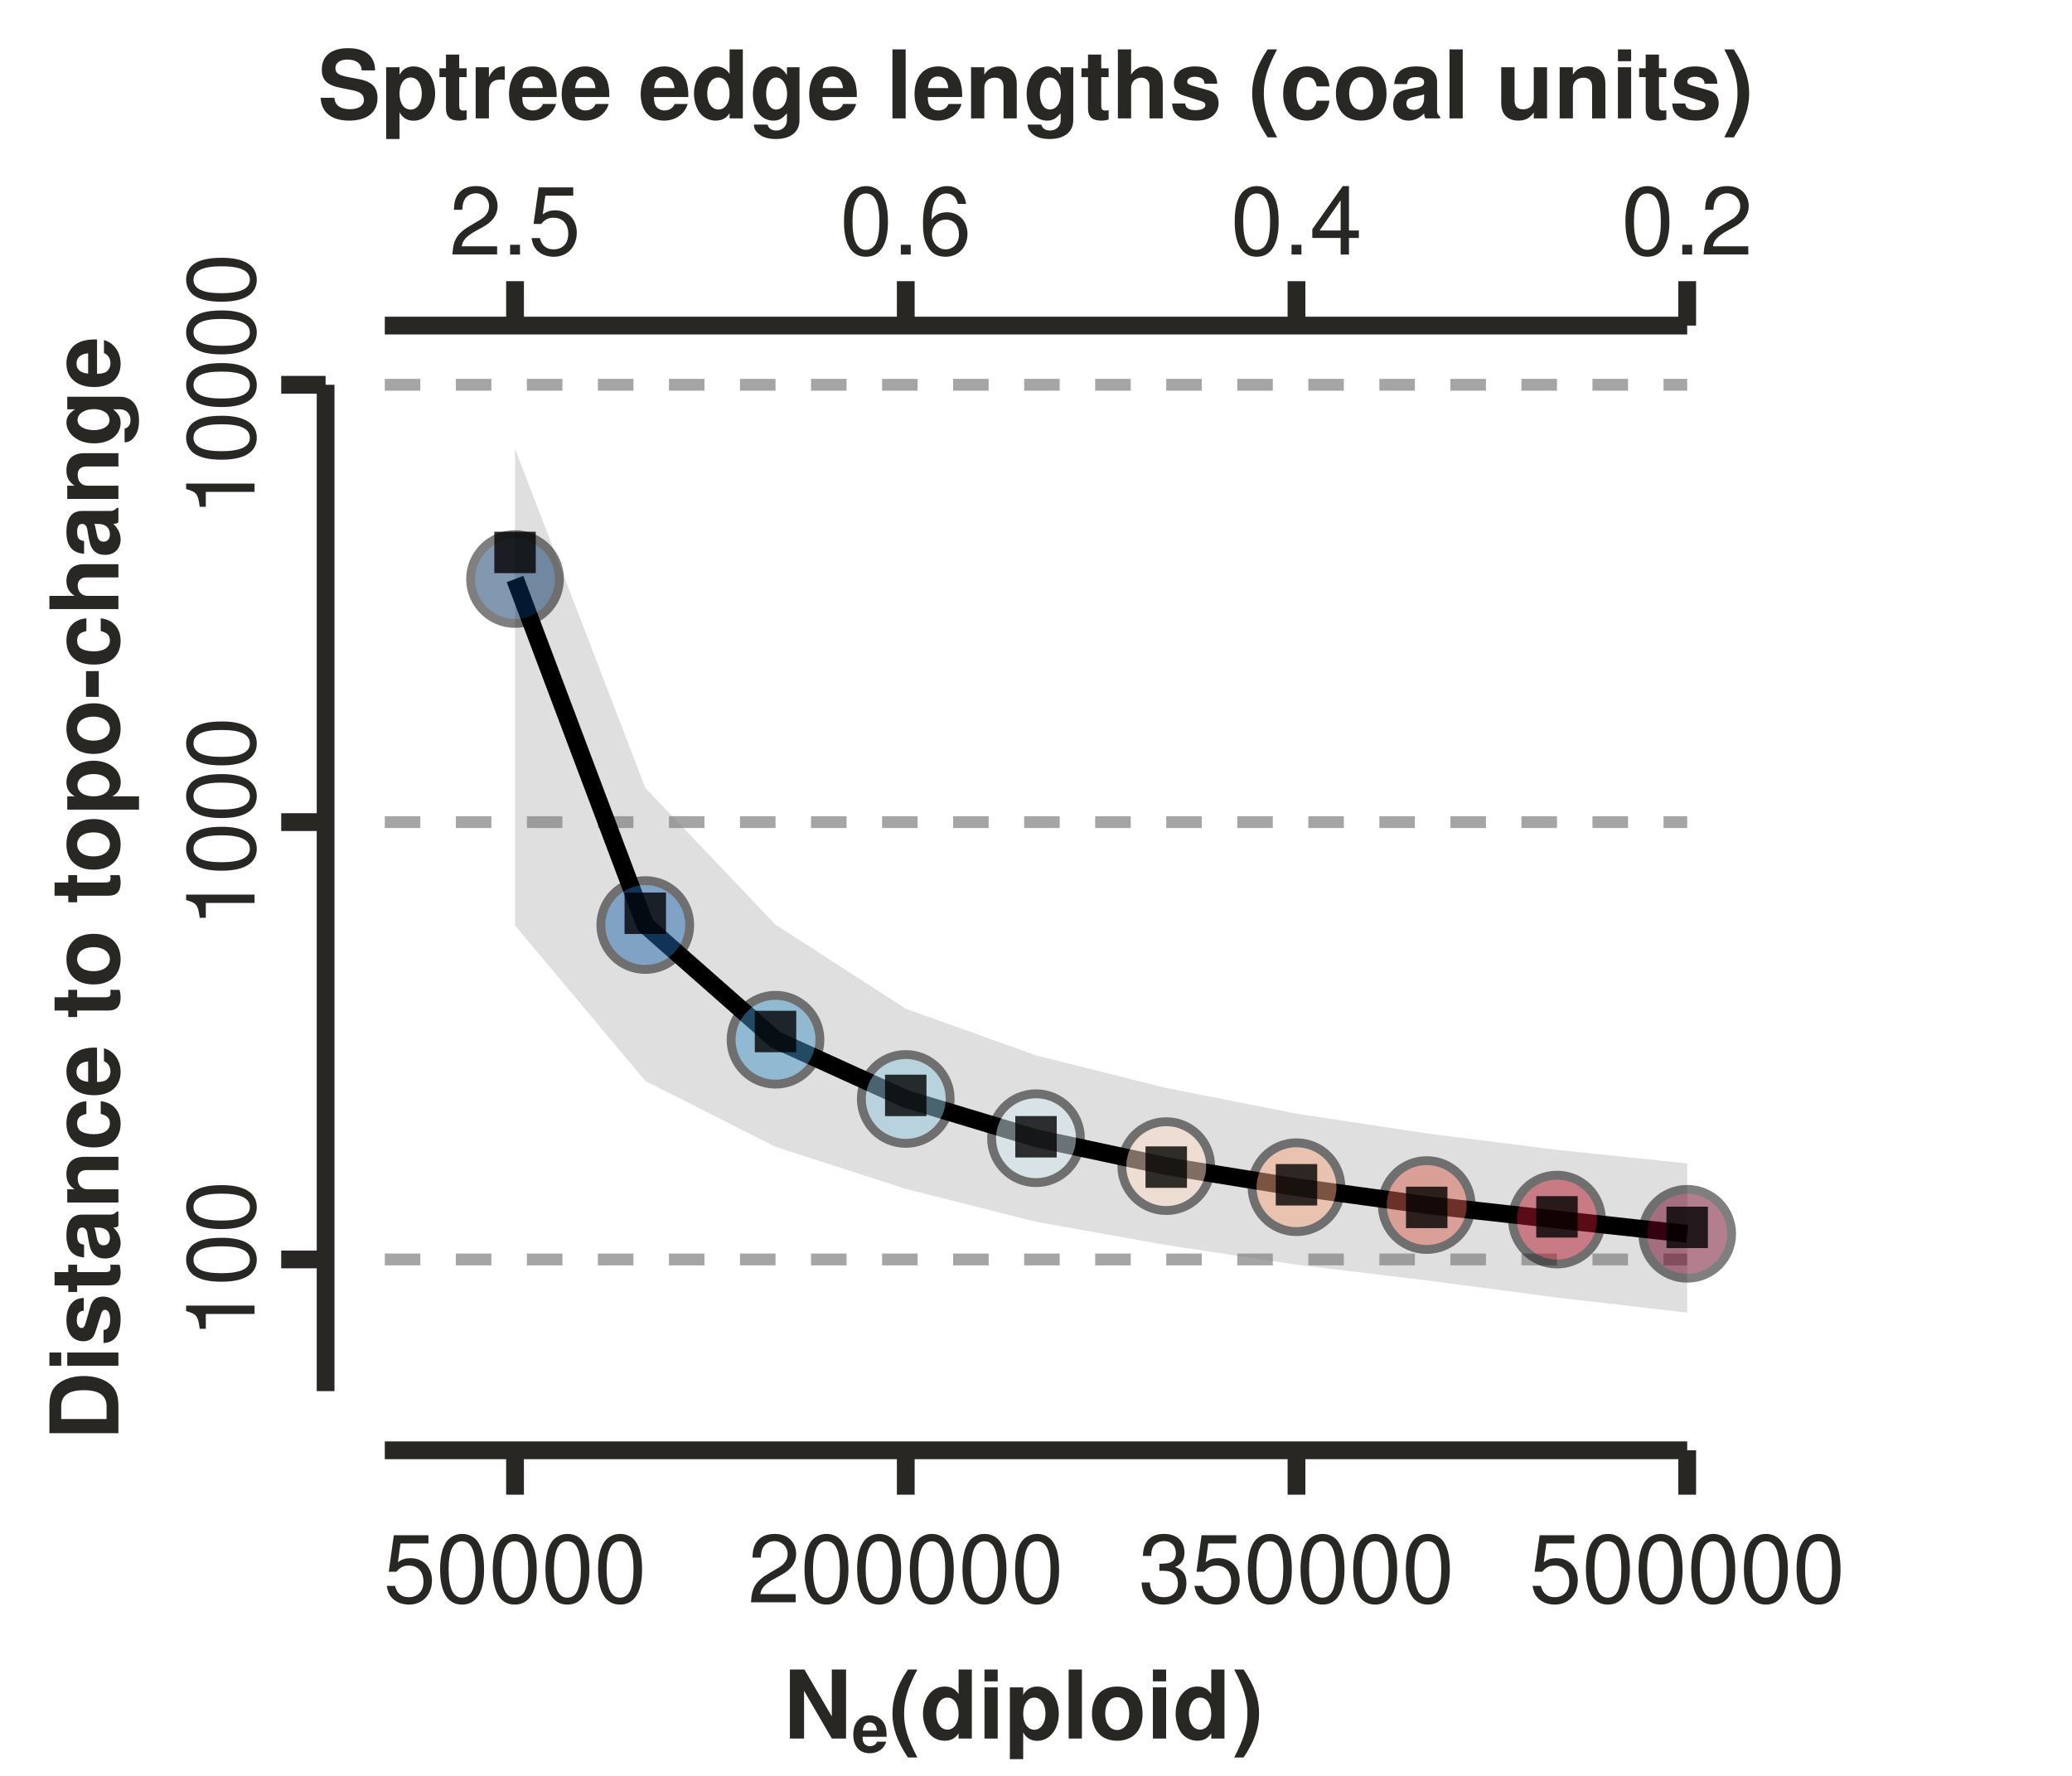
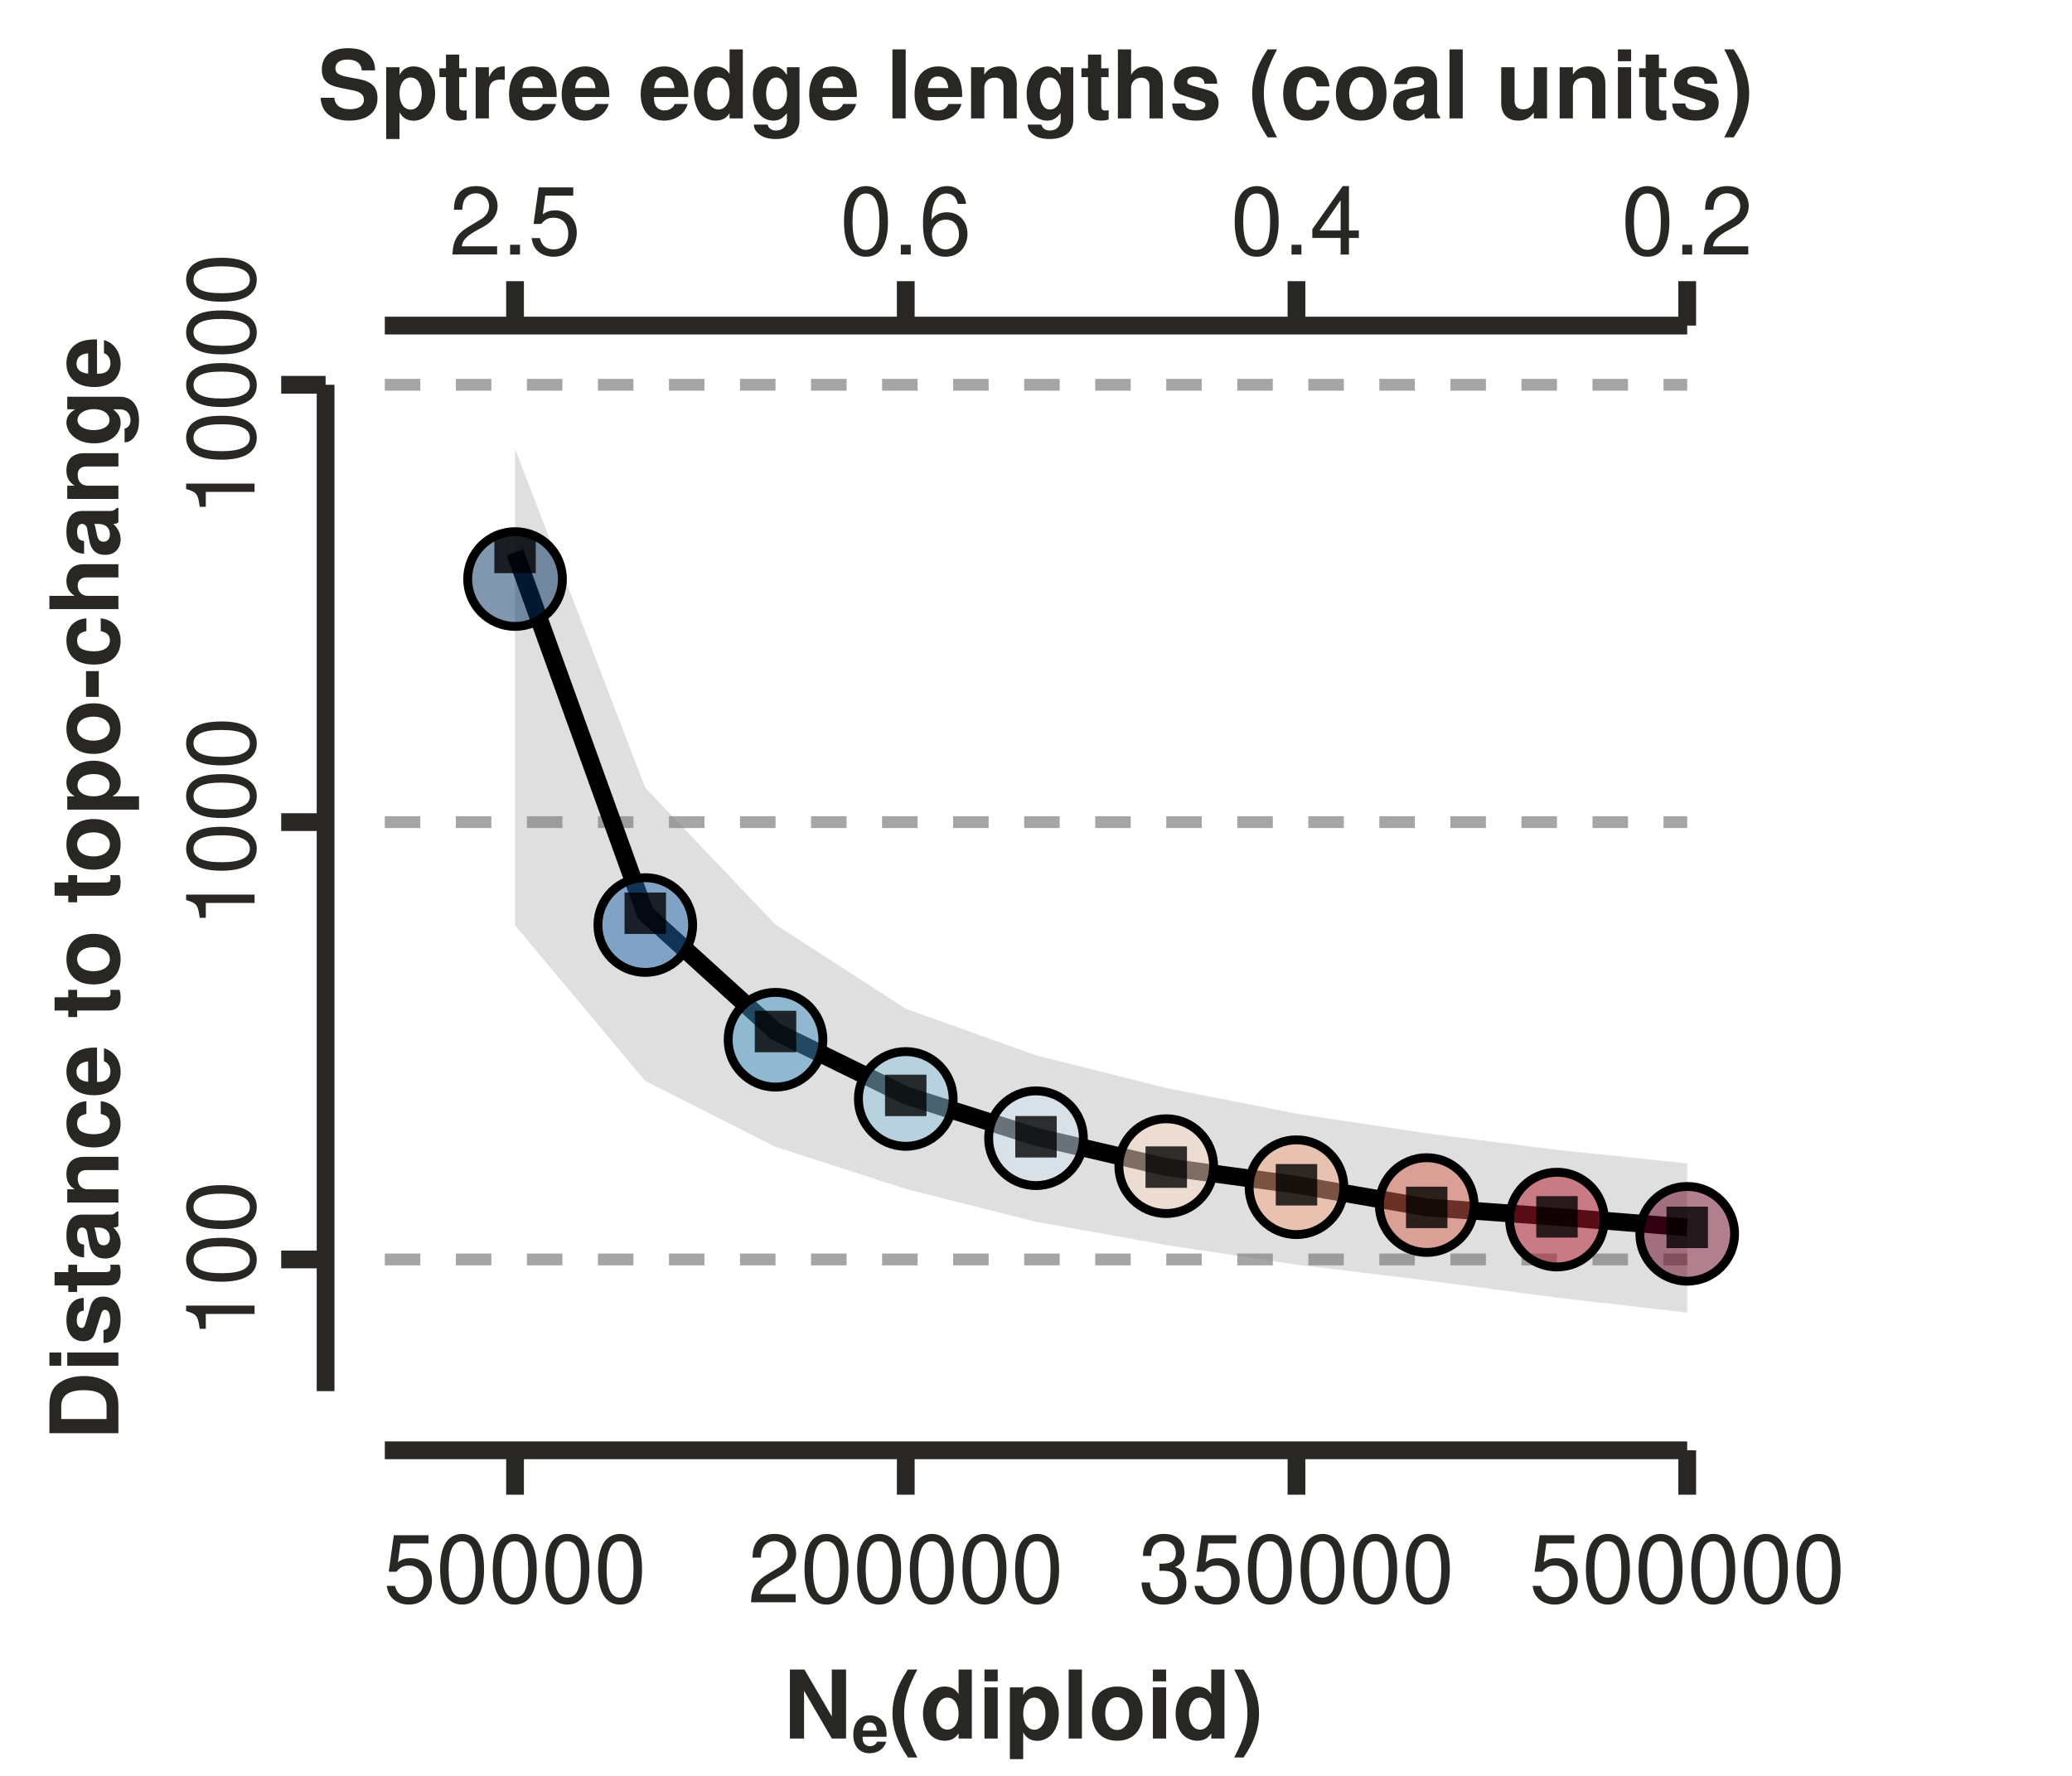
- <svg xmlns="http://www.w3.org/2000/svg" class="toyplot-canvas-Canvas" width="350.0px" height="300.0px" viewBox="0 0 350.0 300.0" preserveAspectRatio="xMidYMid meet" style="background-color:transparent;border-color:#292724;border-style:none;border-width:1.0;fill:rgb(16.1%,15.3%,14.1%);fill-opacity:1.0;font-family:Helvetica;font-size:12px;opacity:1.0;stroke:rgb(16.1%,15.3%,14.1%);stroke-opacity:1.0;stroke-width:1.0" id="t066514ea30fa4836869f975d77a7c828">
-   <g class="toyplot-coordinates-Cartesian" id="tbe0aa0c534b641cba325b167625b4526">
-     <clipPath id="tc5edeb6bab5c40e9a7217af11d663c4d">
+ <svg xmlns="http://www.w3.org/2000/svg" class="toyplot-canvas-Canvas" width="350.0px" height="300.0px" viewBox="0 0 350.0 300.0" preserveAspectRatio="xMidYMid meet" style="background-color:transparent;border-color:#292724;border-style:none;border-width:1.0;fill:rgb(16.1%,15.3%,14.1%);fill-opacity:1.0;font-family:Helvetica;font-size:12px;opacity:1.0;stroke:rgb(16.1%,15.3%,14.1%);stroke-opacity:1.0;stroke-width:1.0" id="t59792a7d8d8744a7b8629b700883944a">
+   <g class="toyplot-coordinates-Cartesian" id="t7a705fea1fb24128820889b691131e5a">
+     <clipPath id="t12e3fe6e890f43c29177c4071334c522">
      <rect x="55.0" y="55.0" width="240.0" height="190.0" />
    </clipPath>
-     <g clip-path="url(#tc5edeb6bab5c40e9a7217af11d663c4d)">
-       <g class="toyplot-mark-AxisLines" style="stroke:rgb(50.2%,50.2%,50.2%);stroke-dasharray:6,6;stroke-opacity:0.7;stroke-width:2" id="tc22da7bd800b4b528c254ca84f8325b4">
+     <g clip-path="url(#t12e3fe6e890f43c29177c4071334c522)">
+       <g class="toyplot-mark-AxisLines" style="stroke:rgb(50.2%,50.2%,50.2%);stroke-dasharray:6,6;stroke-opacity:0.7;stroke-width:2" id="tde0fb70a74d440519d9927d547b542ce">
        <g class="toyplot-Series">
          <line class="toyplot-Datum" y1="212.76" y2="212.76" x1="65.0" x2="285.0" style="opacity:1.0;stroke:rgb(50.2%,50.2%,50.2%);stroke-dasharray:6,6;stroke-opacity:0.7;stroke-width:2" />
          <line class="toyplot-Datum" y1="138.88" y2="138.88" x1="65.0" x2="285.0" style="opacity:1.0;stroke:rgb(50.2%,50.2%,50.2%);stroke-dasharray:6,6;stroke-opacity:0.7;stroke-width:2" />
          <line class="toyplot-Datum" y1="65.0" y2="65.0" x1="65.0" x2="285.0" style="opacity:1.0;stroke:rgb(50.2%,50.2%,50.2%);stroke-dasharray:6,6;stroke-opacity:0.7;stroke-width:2" />
        </g>
      </g>
-       <g class="toyplot-mark-FillBoundaries" style="stroke:none" id="t11c3c8917eb9413e8fb3d3bfeb17b5d5">
+       <g class="toyplot-mark-FillBoundaries" style="stroke:none" id="t342da454fa2242a998057c4a68e2254d">
        <polygon points="87.0,156.348 109.0,182.608 131.0,193.736 153.0,200.842 175.0,206.396 197.0,210.326 219.0,213.644 241.0,216.301 263.0,219.2 285.0,221.744 285.0,196.534 263.0,194.251 241.0,191.458 219.0,188.131 197.0,183.801 175.0,178.279 153.0,170.401 131.0,156.198 109.0,133.087 87.0,75.809" style="fill:rgb(50.2%,50.2%,50.2%);fill-opacity:1.0;opacity:0.25;stroke:none" />
      </g>
-       <g class="toyplot-mark-Plot" style="fill:none" id="t7bb457cfde1e49e59ba9254bd0610da8">
+       <g class="toyplot-mark-Plot" style="fill:none" id="ta13ab16d54534d90af475553a890d927">
        <g class="toyplot-Series">
-           <path d="M 87.0 97.815 L 109.0 156.265 L 131.0 175.642 L 153.0 185.645 L 175.0 192.28 L 197.0 196.994 L 219.0 200.555 L 241.0 203.569 L 263.0 206.025 L 285.0 208.427" style="stroke:rgb(0%,0%,0%);stroke-opacity:1.0;stroke-width:3.0" />
+           <path d="M 87.0 93.321 L 109.0 154.277 L 131.0 174.255 L 153.0 185.046 L 175.0 192.034 L 197.0 197.159 L 219.0 200.143 L 241.0 203.968 L 263.0 205.564 L 285.0 207.341" style="stroke:rgb(0%,0%,0%);stroke-opacity:1.0;stroke-width:3.0" />
        </g>
      </g>
-       <g class="toyplot-mark-Point" id="t1938b8878e154b69859d157abbbf4324">
+       <g class="toyplot-mark-Point" id="t81512a38e14c491898f15cd61da51597">
        <g class="toyplot-Series">
-           <g style="fill:rgb(2%,18.8%,38%);fill-opacity:1.0;opacity:0.5;stroke:rgb(0%,0%,0%);stroke-opacity:1.0;stroke-width:1.5" class="toyplot-Datum" transform="translate(87.0, 97.81483)">
-             <circle r="7.5" />
+           <g style="fill:rgb(2%,18.8%,38%);fill-opacity:0.5;opacity:1.0;stroke:rgb(0%,0%,0%);stroke-opacity:1.0;stroke-width:1.5" class="toyplot-Datum" transform="translate(87.0, 97.81483)">
+             <circle r="8.0" />
          </g>
-           <g style="fill:rgb(12.9%,40%,67.5%);fill-opacity:1.0;opacity:0.5;stroke:rgb(0%,0%,0%);stroke-opacity:1.0;stroke-width:1.5" class="toyplot-Datum" transform="translate(109.0, 156.2654)">
-             <circle r="7.5" />
+           <g style="fill:rgb(12.9%,40%,67.5%);fill-opacity:0.5;opacity:1.0;stroke:rgb(0%,0%,0%);stroke-opacity:1.0;stroke-width:1.5" class="toyplot-Datum" transform="translate(109.0, 156.2654)">
+             <circle r="8.0" />
          </g>
-           <g style="fill:rgb(26.3%,57.6%,76.5%);fill-opacity:1.0;opacity:0.5;stroke:rgb(0%,0%,0%);stroke-opacity:1.0;stroke-width:1.5" class="toyplot-Datum" transform="translate(131.0, 175.6419)">
-             <circle r="7.5" />
+           <g style="fill:rgb(26.3%,57.6%,76.5%);fill-opacity:0.5;opacity:1.0;stroke:rgb(0%,0%,0%);stroke-opacity:1.0;stroke-width:1.5" class="toyplot-Datum" transform="translate(131.0, 175.6419)">
+             <circle r="8.0" />
          </g>
-           <g style="fill:rgb(57.3%,77.3%,87.1%);fill-opacity:1.0;opacity:0.5;stroke:rgb(0%,0%,0%);stroke-opacity:1.0;stroke-width:1.5" class="toyplot-Datum" transform="translate(153.0, 185.6451)">
-             <circle r="7.5" />
+           <g style="fill:rgb(57.3%,77.3%,87.1%);fill-opacity:0.5;opacity:1.0;stroke:rgb(0%,0%,0%);stroke-opacity:1.0;stroke-width:1.5" class="toyplot-Datum" transform="translate(153.0, 185.6451)">
+             <circle r="8.0" />
          </g>
-           <g style="fill:rgb(82%,89.8%,94.1%);fill-opacity:1.0;opacity:0.5;stroke:rgb(0%,0%,0%);stroke-opacity:1.0;stroke-width:1.5" class="toyplot-Datum" transform="translate(175.0, 192.2797)">
-             <circle r="7.5" />
+           <g style="fill:rgb(82%,89.8%,94.1%);fill-opacity:0.5;opacity:1.0;stroke:rgb(0%,0%,0%);stroke-opacity:1.0;stroke-width:1.5" class="toyplot-Datum" transform="translate(175.0, 192.2797)">
+             <circle r="8.0" />
          </g>
-           <g style="fill:rgb(99.2%,85.9%,78%);fill-opacity:1.0;opacity:0.5;stroke:rgb(0%,0%,0%);stroke-opacity:1.0;stroke-width:1.5" class="toyplot-Datum" transform="translate(197.0, 196.9936)">
-             <circle r="7.5" />
+           <g style="fill:rgb(99.2%,85.9%,78%);fill-opacity:0.5;opacity:1.0;stroke:rgb(0%,0%,0%);stroke-opacity:1.0;stroke-width:1.5" class="toyplot-Datum" transform="translate(197.0, 196.9936)">
+             <circle r="8.0" />
          </g>
-           <g style="fill:rgb(95.7%,64.7%,51%);fill-opacity:1.0;opacity:0.5;stroke:rgb(0%,0%,0%);stroke-opacity:1.0;stroke-width:1.5" class="toyplot-Datum" transform="translate(219.0, 200.5547)">
-             <circle r="7.5" />
+           <g style="fill:rgb(95.7%,64.7%,51%);fill-opacity:0.5;opacity:1.0;stroke:rgb(0%,0%,0%);stroke-opacity:1.0;stroke-width:1.5" class="toyplot-Datum" transform="translate(219.0, 200.5547)">
+             <circle r="8.0" />
          </g>
-           <g style="fill:rgb(83.9%,37.6%,30.2%);fill-opacity:1.0;opacity:0.5;stroke:rgb(0%,0%,0%);stroke-opacity:1.0;stroke-width:1.5" class="toyplot-Datum" transform="translate(241.0, 203.5691)">
-             <circle r="7.5" />
+           <g style="fill:rgb(83.9%,37.6%,30.2%);fill-opacity:0.5;opacity:1.0;stroke:rgb(0%,0%,0%);stroke-opacity:1.0;stroke-width:1.5" class="toyplot-Datum" transform="translate(241.0, 203.5691)">
+             <circle r="8.0" />
          </g>
-           <g style="fill:rgb(69.8%,9.4%,16.9%);fill-opacity:1.0;opacity:0.5;stroke:rgb(0%,0%,0%);stroke-opacity:1.0;stroke-width:1.5" class="toyplot-Datum" transform="translate(263.0, 206.0245)">
-             <circle r="7.5" />
+           <g style="fill:rgb(69.8%,9.4%,16.9%);fill-opacity:0.5;opacity:1.0;stroke:rgb(0%,0%,0%);stroke-opacity:1.0;stroke-width:1.5" class="toyplot-Datum" transform="translate(263.0, 206.0245)">
+             <circle r="8.0" />
          </g>
-           <g style="fill:rgb(40.4%,0%,12.2%);fill-opacity:1.0;opacity:0.5;stroke:rgb(0%,0%,0%);stroke-opacity:1.0;stroke-width:1.5" class="toyplot-Datum" transform="translate(285.0, 208.4266)">
-             <circle r="7.5" />
+           <g style="fill:rgb(40.4%,0%,12.2%);fill-opacity:0.5;opacity:1.0;stroke:rgb(0%,0%,0%);stroke-opacity:1.0;stroke-width:1.5" class="toyplot-Datum" transform="translate(285.0, 208.4266)">
+             <circle r="8.0" />
          </g>
        </g>
      </g>
-       <g class="toyplot-mark-Point" id="t36e4f2d2a3084ea0b0fe3911acf0a7e5">
+       <g class="toyplot-mark-Point" id="t2d103c6150bd46ffabd1ed37fd7eebcc">
        <g class="toyplot-Series">
          <g style="fill:rgb(0%,0%,0%);fill-opacity:1.0;opacity:0.8;stroke:none" class="toyplot-Datum" transform="translate(87.0, 93.32139)">
            <rect x="-3.5" y="-3.5" width="7.0" height="7.0" />
          </g>
          <g style="fill:rgb(0%,0%,0%);fill-opacity:1.0;opacity:0.8;stroke:none" class="toyplot-Datum" transform="translate(109.0, 154.2771)">
            <rect x="-3.5" y="-3.5" width="7.0" height="7.0" />
          </g>
          <g style="fill:rgb(0%,0%,0%);fill-opacity:1.0;opacity:0.8;stroke:none" class="toyplot-Datum" transform="translate(131.0, 174.2552)">
            <rect x="-3.5" y="-3.5" width="7.0" height="7.0" />
          </g>
          <g style="fill:rgb(0%,0%,0%);fill-opacity:1.0;opacity:0.8;stroke:none" class="toyplot-Datum" transform="translate(153.0, 185.0459)">
            <rect x="-3.5" y="-3.5" width="7.0" height="7.0" />
          </g>
          <g style="fill:rgb(0%,0%,0%);fill-opacity:1.0;opacity:0.8;stroke:none" class="toyplot-Datum" transform="translate(175.0, 192.0343)">
            <rect x="-3.5" y="-3.5" width="7.0" height="7.0" />
          </g>
          <g style="fill:rgb(0%,0%,0%);fill-opacity:1.0;opacity:0.8;stroke:none" class="toyplot-Datum" transform="translate(197.0, 197.1588)">
            <rect x="-3.5" y="-3.5" width="7.0" height="7.0" />
          </g>
          <g style="fill:rgb(0%,0%,0%);fill-opacity:1.0;opacity:0.8;stroke:none" class="toyplot-Datum" transform="translate(219.0, 200.143)">
            <rect x="-3.5" y="-3.5" width="7.0" height="7.0" />
          </g>
          <g style="fill:rgb(0%,0%,0%);fill-opacity:1.0;opacity:0.8;stroke:none" class="toyplot-Datum" transform="translate(241.0, 203.968)">
            <rect x="-3.5" y="-3.5" width="7.0" height="7.0" />
          </g>
          <g style="fill:rgb(0%,0%,0%);fill-opacity:1.0;opacity:0.8;stroke:none" class="toyplot-Datum" transform="translate(263.0, 205.5638)">
            <rect x="-3.5" y="-3.5" width="7.0" height="7.0" />
          </g>
          <g style="fill:rgb(0%,0%,0%);fill-opacity:1.0;opacity:0.8;stroke:none" class="toyplot-Datum" transform="translate(285.0, 207.3415)">
            <rect x="-3.5" y="-3.5" width="7.0" height="7.0" />
          </g>
        </g>
      </g>
    </g>
-     <g class="toyplot-coordinates-Axis" id="t0e654b5592c249c680bc26758f785bb7" transform="translate(65.0,235.0)translate(0,10.0)">
+     <g class="toyplot-coordinates-Axis" id="t7730898ae8bc4cc1b9c1e0bf35c0c0ae" transform="translate(65.0,235.0)translate(0,10.0)">
      <line x1="0" y1="0" x2="220.0" y2="0" style="stroke-width:3" />
      <g>
        <line x1="22.0" y1="7.5" x2="22.0" y2="0" style="stroke-width:3" />
        <line x1="88.0" y1="7.5" x2="88.0" y2="0" style="stroke-width:3" />
        <line x1="154.0" y1="7.5" x2="154.0" y2="0" style="stroke-width:3" />
        <line x1="220.0" y1="7.5" x2="220.0" y2="0" style="stroke-width:3" />
      </g>
      <g>
        <g transform="translate(22.0,12.0)">
          <text x="-22.24" y="13.688" style="fill:rgb(16.1%,15.3%,14.1%);fill-opacity:1.0;font-family:helvetica;font-size:16.0px;font-weight:normal;stroke:none;vertical-align:baseline;white-space:pre">50000</text>
        </g>
        <g transform="translate(88.0,12.0)">
          <text x="-26.688" y="13.688" style="fill:rgb(16.1%,15.3%,14.1%);fill-opacity:1.0;font-family:helvetica;font-size:16.0px;font-weight:normal;stroke:none;vertical-align:baseline;white-space:pre">200000</text>
        </g>
        <g transform="translate(154.0,12.0)">
          <text x="-26.688" y="13.688" style="fill:rgb(16.1%,15.3%,14.1%);fill-opacity:1.0;font-family:helvetica;font-size:16.0px;font-weight:normal;stroke:none;vertical-align:baseline;white-space:pre">350000</text>
        </g>
        <g transform="translate(220.0,12.0)">
          <text x="-26.688" y="13.688" style="fill:rgb(16.1%,15.3%,14.1%);fill-opacity:1.0;font-family:helvetica;font-size:16.0px;font-weight:normal;stroke:none;vertical-align:baseline;white-space:pre">500000</text>
        </g>
      </g>
      <g transform="translate(110.0,35.0)">
        <text x="-42.666" y="13.688" style="fill:rgb(16.1%,15.3%,14.1%);fill-opacity:1.0;font-family:helvetica;font-size:16.0px;font-weight:bold;stroke:none;vertical-align:baseline;white-space:pre">N</text>
        <text x="-31.114" y="15.928" style="fill:rgb(16.1%,15.3%,14.1%);fill-opacity:1.0;font-family:helvetica;font-size:11.2px;font-weight:bold;stroke:none;vertical-align:baseline;white-space:pre">e</text>
        <text x="-24.886" y="13.688" style="fill:rgb(16.1%,15.3%,14.1%);fill-opacity:1.0;font-family:helvetica;font-size:16.0px;font-weight:bold;stroke:none;vertical-align:baseline;white-space:pre"> (diploid)</text>
      </g>
      <g class="toyplot-coordinates-Axis-coordinates" style="visibility:hidden" transform="">
        <line x1="0" x2="0" y1="-6.0" y2="9.0" style="stroke:rgb(43.9%,50.2%,56.5%);stroke-opacity:1.0;stroke-width:1.0" />
        <text x="0" y="-12.0" style="alignment-baseline:alphabetic;fill:rgb(43.9%,50.2%,56.5%);fill-opacity:1.0;font-size:10px;font-weight:normal;stroke:none;text-anchor:middle" />
      </g>
    </g>
-     <g class="toyplot-coordinates-Axis" id="t2b8a6bca93e94b8fbf9b92bb8a2ff2d1" transform="translate(65.0,235.0)rotate(-90.0)translate(0,-10.0)">
+     <g class="toyplot-coordinates-Axis" id="t8fcc12451e824f23813b6be9e272a028" transform="translate(65.0,235.0)rotate(-90.0)translate(0,-10.0)">
      <line x1="0" y1="0" x2="170.0" y2="0" style="stroke-width:3" />
      <g>
        <line x1="22.24" y1="-7.5" x2="22.24" y2="0" style="stroke-width:3" />
        <line x1="96.12" y1="-7.5" x2="96.12" y2="0" style="stroke-width:3" />
        <line x1="170.0" y1="-7.5" x2="170.0" y2="0" style="stroke-width:3" />
      </g>
      <g>
        <g transform="translate(22.24008,-12.0)">
          <text x="-13.344" y="0.0" style="fill:rgb(16.1%,15.3%,14.1%);fill-opacity:1.0;font-family:helvetica;font-size:16.0px;font-weight:normal;stroke:none;vertical-align:baseline;white-space:pre">100</text>
        </g>
        <g transform="translate(96.12004,-12.0)">
          <text x="-17.792" y="0.0" style="fill:rgb(16.1%,15.3%,14.1%);fill-opacity:1.0;font-family:helvetica;font-size:16.0px;font-weight:normal;stroke:none;vertical-align:baseline;white-space:pre">1000</text>
        </g>
        <g transform="translate(170.0,-12.0)">
          <text x="-22.24" y="0.0" style="fill:rgb(16.1%,15.3%,14.1%);fill-opacity:1.0;font-family:helvetica;font-size:16.0px;font-weight:normal;stroke:none;vertical-align:baseline;white-space:pre">10000</text>
        </g>
      </g>
      <g transform="translate(85.0,-35.0)">
        <text x="-93.344" y="0.0" style="fill:rgb(16.1%,15.3%,14.1%);fill-opacity:1.0;font-family:helvetica;font-size:16.0px;font-weight:bold;stroke:none;vertical-align:baseline;white-space:pre">Distance to topo-change</text>
      </g>
      <g class="toyplot-coordinates-Axis-coordinates" style="visibility:hidden" transform="">
        <line x1="0" x2="0" y1="6.0" y2="-9.0" style="stroke:rgb(43.9%,50.2%,56.5%);stroke-opacity:1.0;stroke-width:1.0" />
        <text x="0" y="12.0" style="alignment-baseline:hanging;fill:rgb(43.9%,50.2%,56.5%);fill-opacity:1.0;font-size:10px;font-weight:normal;stroke:none;text-anchor:middle" />
      </g>
    </g>
  </g>
-   <g class="toyplot-coordinates-Cartesian" id="ta4d8fc1543954477b87155421319735e">
-     <clipPath id="tb0108bb1494743b6bea4786365f616ad">
+   <g class="toyplot-coordinates-Cartesian" id="tbb672883497f4877bba6b8dab54a5522">
+     <clipPath id="tff68a7f53ed241a9b9cc7edbe6484beb">
      <rect x="55.0" y="55.0" width="240.0" height="190.0" />
    </clipPath>
-     <g clip-path="url(#tb0108bb1494743b6bea4786365f616ad)" />
-     <g class="toyplot-coordinates-Axis" id="t87bea3f0e3b343508615e459ff3ce046" transform="translate(65.0,65.0)translate(0,-10.0)">
+     <g clip-path="url(#tff68a7f53ed241a9b9cc7edbe6484beb)" />
+     <g class="toyplot-coordinates-Axis" id="tcd8e717e1d924ea9aca0e179ef5919a4" transform="translate(65.0,65.0)translate(0,-10.0)">
      <line x1="0" y1="0" x2="220.0" y2="0" style="stroke-width:3" />
      <g>
        <line x1="22" y1="-7.5" x2="22" y2="0" style="stroke-width:3" />
        <line x1="88" y1="-7.5" x2="88" y2="0" style="stroke-width:3" />
        <line x1="154" y1="-7.5" x2="154" y2="0" style="stroke-width:3" />
        <line x1="220.0" y1="-7.5" x2="220.0" y2="0" style="stroke-width:3" />
      </g>
      <g>
        <g transform="translate(22.0002,-12.0)">
          <text x="-11.12" y="0.0" style="fill:rgb(16.1%,15.3%,14.1%);fill-opacity:1.0;font-family:helvetica;font-size:16.0px;font-weight:normal;stroke:none;vertical-align:baseline;white-space:pre">2.5</text>
        </g>
        <g transform="translate(88.00013,-12.0)">
          <text x="-11.12" y="0.0" style="fill:rgb(16.1%,15.3%,14.1%);fill-opacity:1.0;font-family:helvetica;font-size:16.0px;font-weight:normal;stroke:none;vertical-align:baseline;white-space:pre">0.6</text>
        </g>
        <g transform="translate(154.0001,-12.0)">
          <text x="-11.12" y="0.0" style="fill:rgb(16.1%,15.3%,14.1%);fill-opacity:1.0;font-family:helvetica;font-size:16.0px;font-weight:normal;stroke:none;vertical-align:baseline;white-space:pre">0.4</text>
        </g>
        <g transform="translate(220.0,-12.0)">
          <text x="-11.12" y="0.0" style="fill:rgb(16.1%,15.3%,14.1%);fill-opacity:1.0;font-family:helvetica;font-size:16.0px;font-weight:normal;stroke:none;vertical-align:baseline;white-space:pre">0.2</text>
        </g>
      </g>
      <g transform="translate(110.0,-35.0)">
        <text x="-121.36" y="0.0" style="fill:rgb(16.1%,15.3%,14.1%);fill-opacity:1.0;font-family:helvetica;font-size:16.0px;font-weight:bold;stroke:none;vertical-align:baseline;white-space:pre">Sptree edge lengths (coal units)</text>
      </g>
      <g class="toyplot-coordinates-Axis-coordinates" style="visibility:hidden" transform="">
        <line x1="0" x2="0" y1="6.0" y2="-9.0" style="stroke:rgb(43.9%,50.2%,56.5%);stroke-opacity:1.0;stroke-width:1.0" />
        <text x="0" y="12.0" style="alignment-baseline:hanging;fill:rgb(43.9%,50.2%,56.5%);fill-opacity:1.0;font-size:10px;font-weight:normal;stroke:none;text-anchor:middle" />
      </g>
    </g>
  </g>
</svg>
